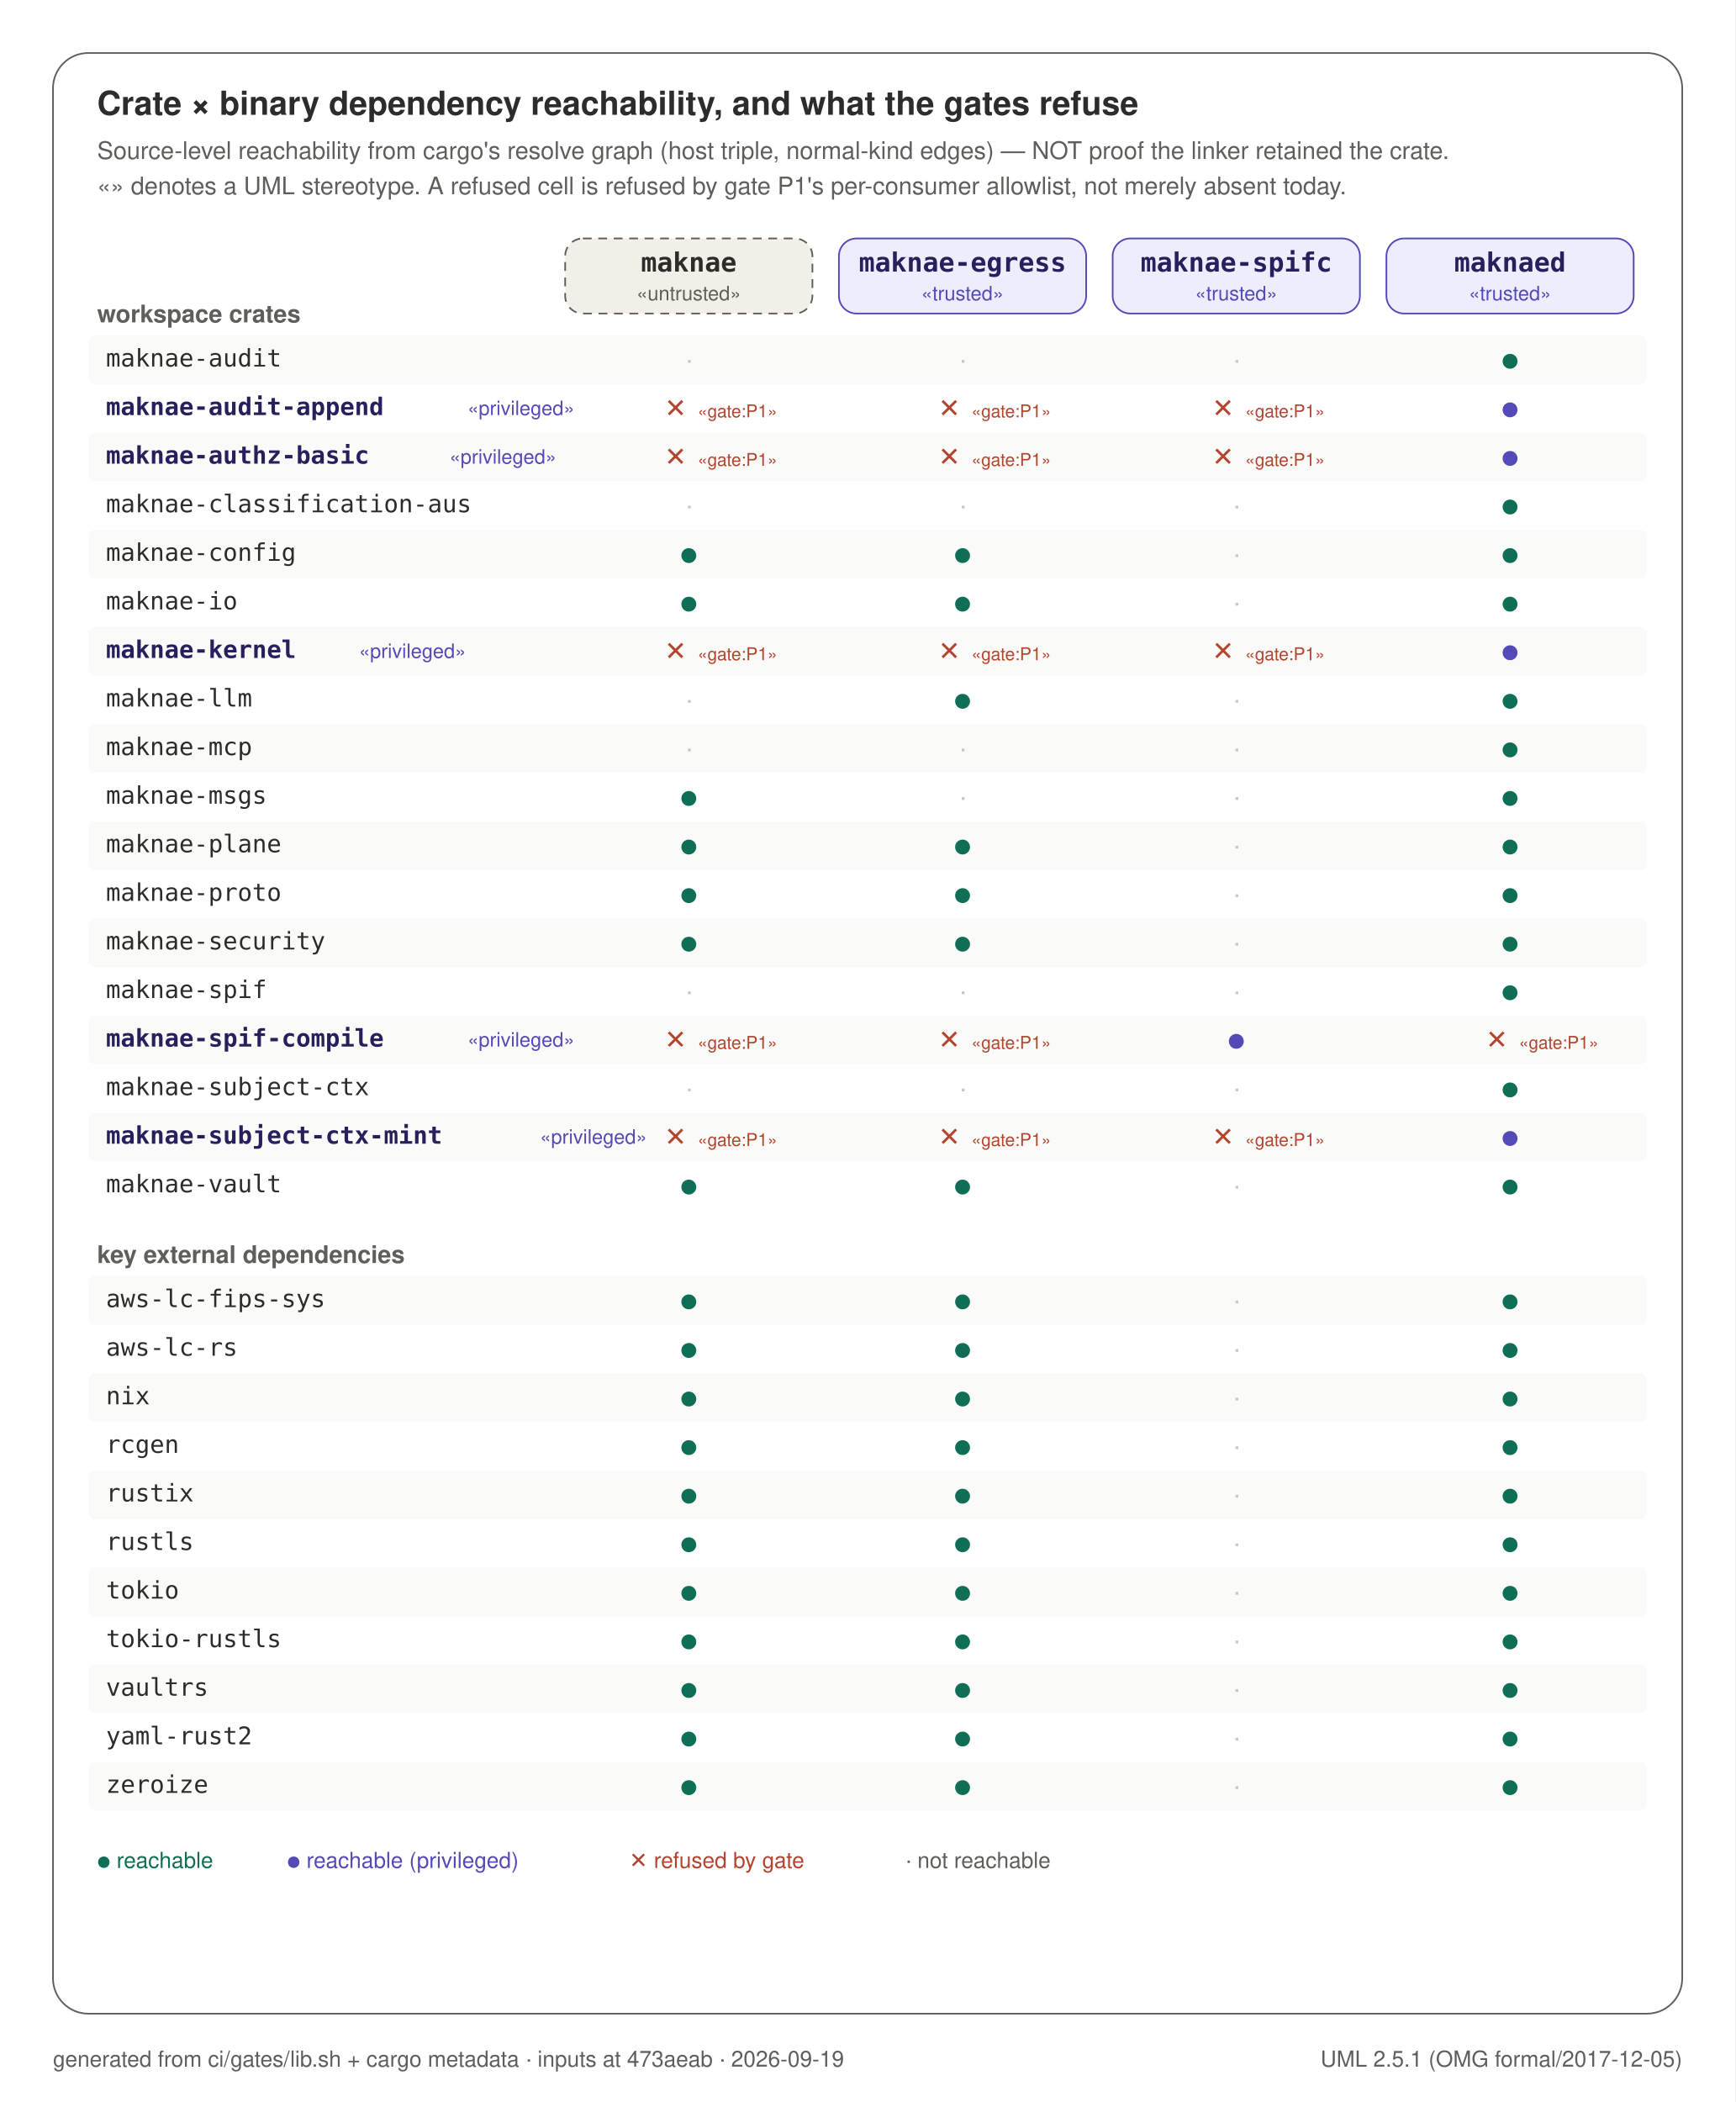
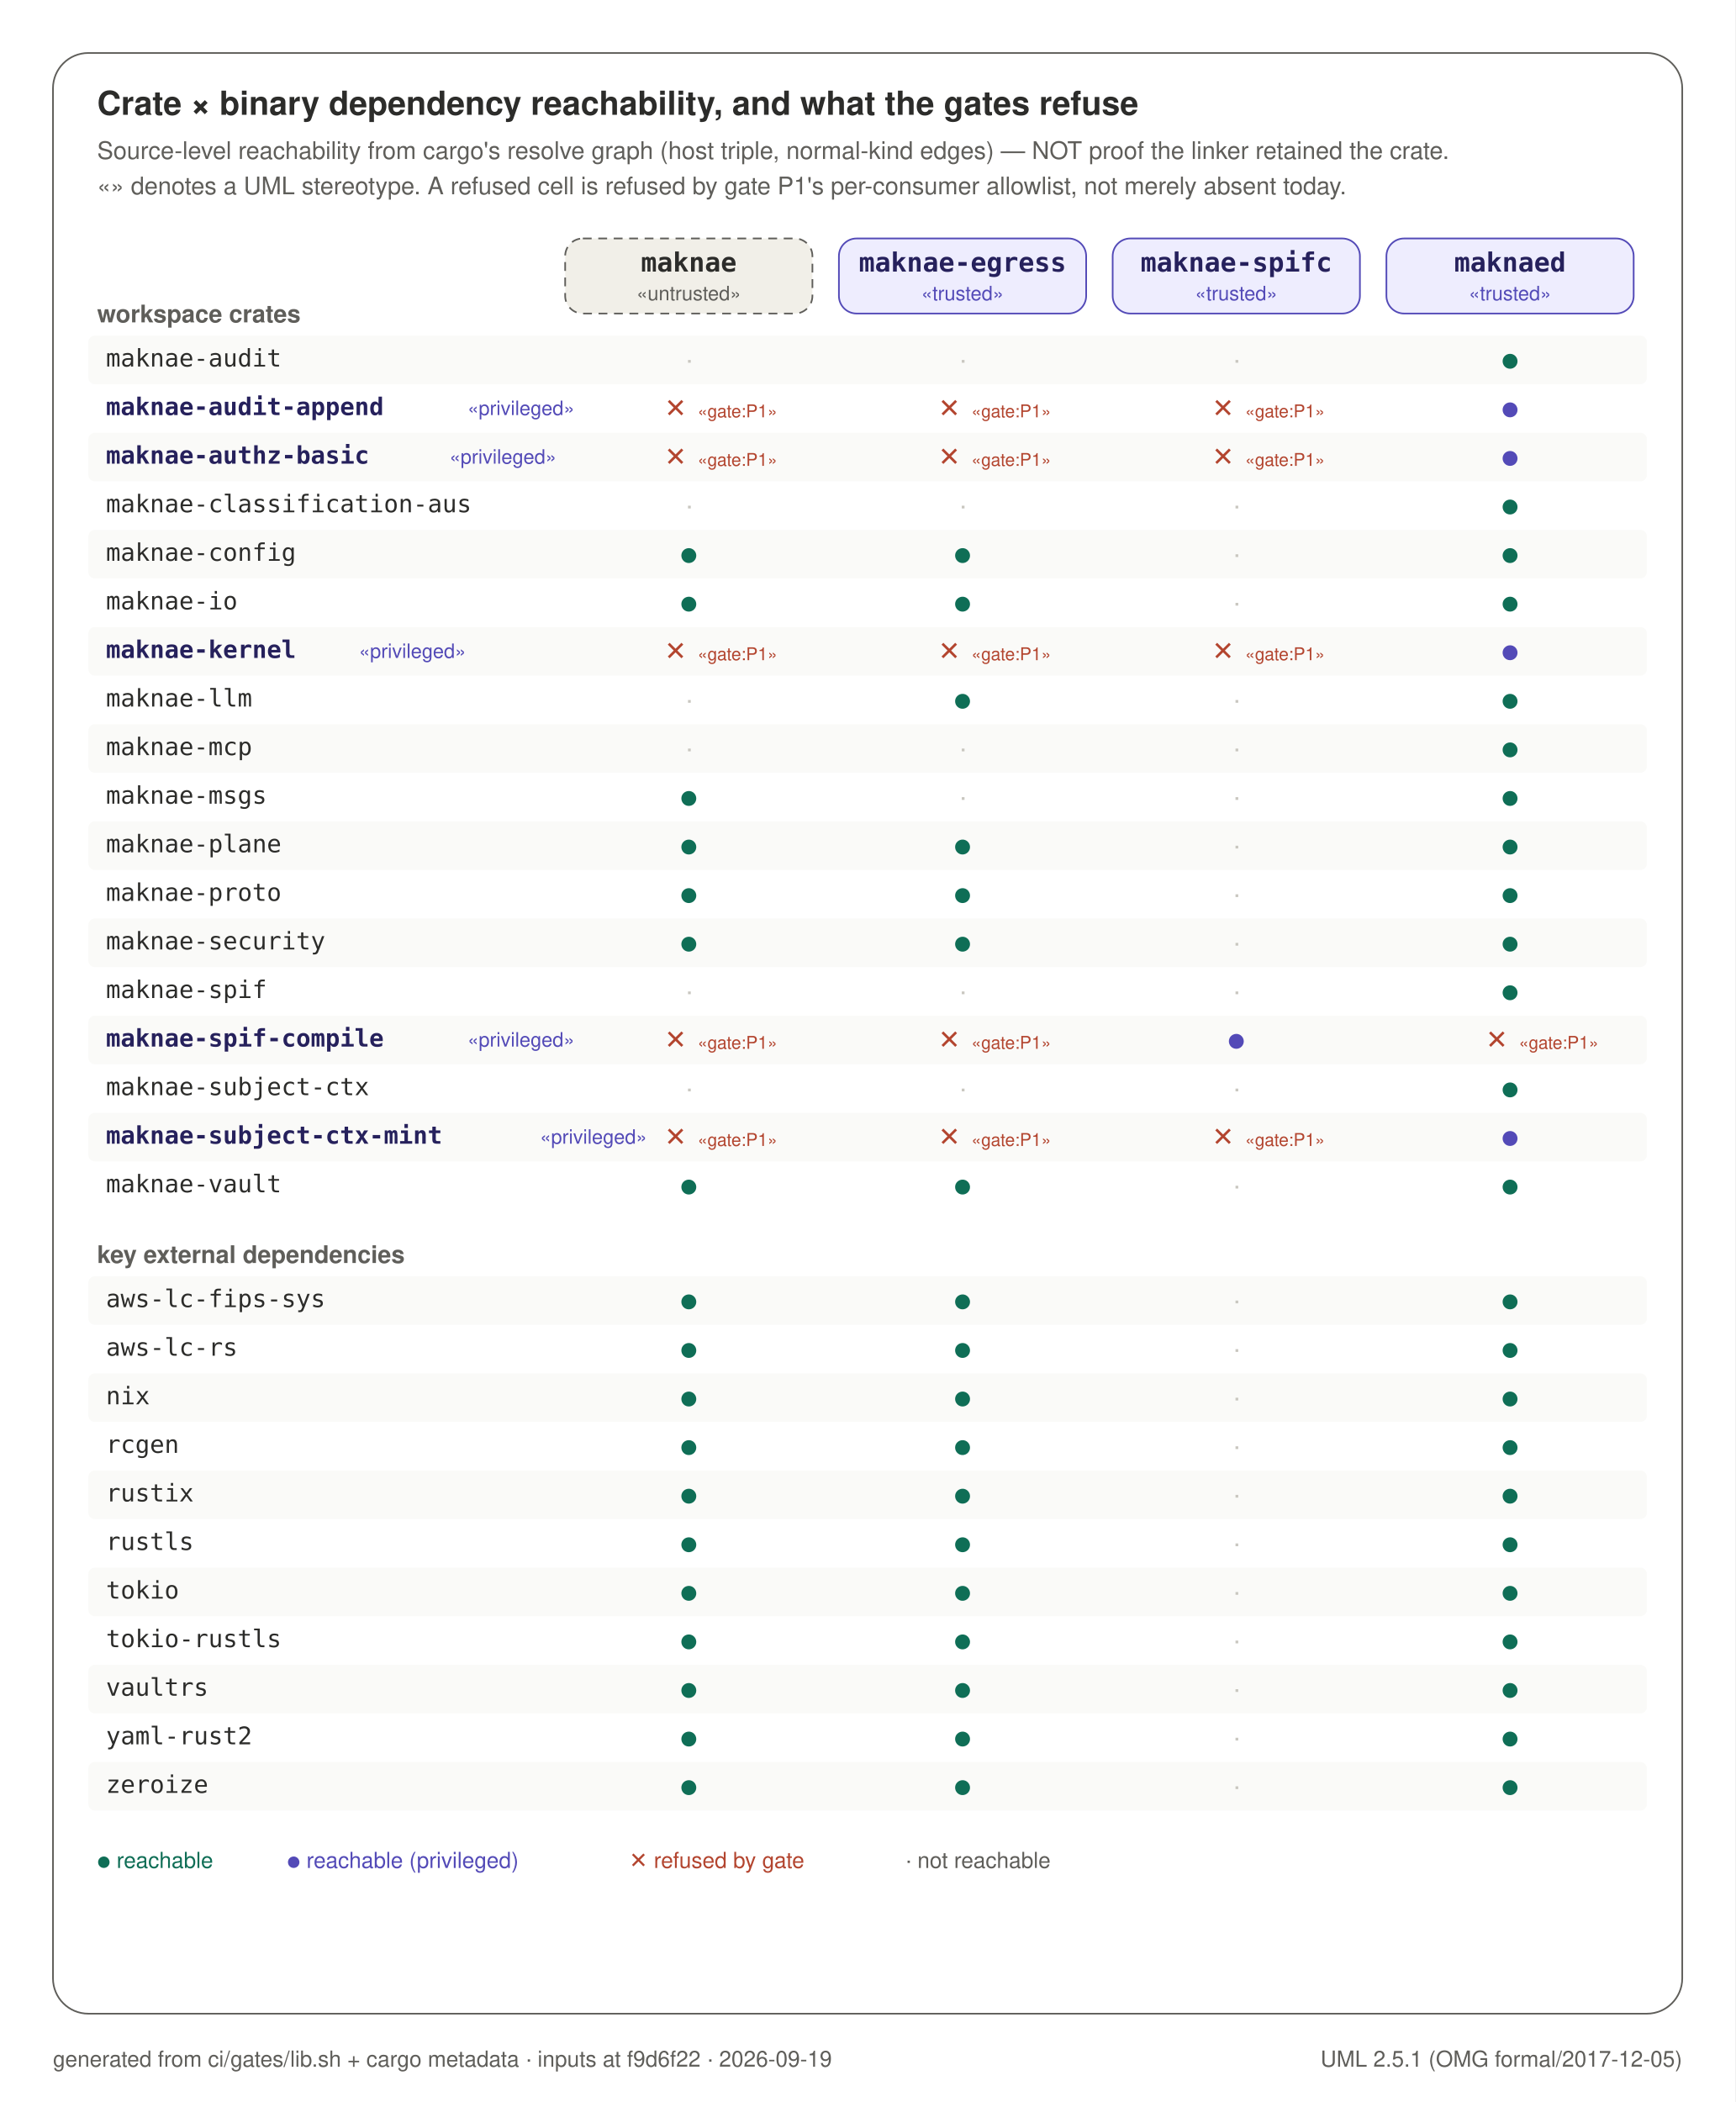
<svg xmlns="http://www.w3.org/2000/svg" width="786" height="952" viewBox="0 0 786 952" role="img">
  <rect x="0" y="0" width="786" height="952" fill="#FFFFFF" />
  <rect x="24" y="24" width="738" height="888" rx="16" fill="#FFFFFF" stroke="#5F5E5A" stroke-width="0.75" />
  <text x="44" y="52" text-anchor="start" font-family="Helvetica, Arial, sans-serif" font-size="15" font-weight="600" fill="#2C2C2A">Crate × binary dependency reachability, and what the gates refuse</text>
  <text x="44" y="72" text-anchor="start" font-family="Helvetica, Arial, sans-serif" font-size="11" font-weight="400" fill="#5F5E5A">Source-level reachability from cargo's resolve graph (host triple, normal-kind edges) — NOT proof the linker retained the crate.</text>
  <text x="44" y="88" text-anchor="start" font-family="Helvetica, Arial, sans-serif" font-size="11" font-weight="400" fill="#5F5E5A">«» denotes a UML stereotype. A refused cell is refused by gate P1's per-consumer allowlist, not merely absent today.</text>
  <rect x="256" y="108" width="112" height="34" rx="8" fill="#F1EFE8" stroke="#5F5E5A" stroke-width="0.75" stroke-dasharray="4 3" />
  <text x="312.0" y="123" text-anchor="middle" font-family="ui-monospace, SFMono-Regular, Menlo, monospace" font-size="12" font-weight="600" fill="#2C2C2A">maknae</text>
  <text x="312.0" y="136" text-anchor="middle" font-family="Helvetica, Arial, sans-serif" font-size="9" font-weight="400" fill="#5F5E5A">«untrusted»</text>
  <rect x="380" y="108" width="112" height="34" rx="8" fill="#EEEDFE" stroke="#534AB7" stroke-width="0.75" />
  <text x="436.0" y="123" text-anchor="middle" font-family="ui-monospace, SFMono-Regular, Menlo, monospace" font-size="12" font-weight="600" fill="#26215C">maknae-egress</text>
  <text x="436.0" y="136" text-anchor="middle" font-family="Helvetica, Arial, sans-serif" font-size="9" font-weight="400" fill="#534AB7">«trusted»</text>
  <rect x="504" y="108" width="112" height="34" rx="8" fill="#EEEDFE" stroke="#534AB7" stroke-width="0.75" />
  <text x="560.0" y="123" text-anchor="middle" font-family="ui-monospace, SFMono-Regular, Menlo, monospace" font-size="12" font-weight="600" fill="#26215C">maknae-spifc</text>
  <text x="560.0" y="136" text-anchor="middle" font-family="Helvetica, Arial, sans-serif" font-size="9" font-weight="400" fill="#534AB7">«trusted»</text>
  <rect x="628" y="108" width="112" height="34" rx="8" fill="#EEEDFE" stroke="#534AB7" stroke-width="0.75" />
  <text x="684.0" y="123" text-anchor="middle" font-family="ui-monospace, SFMono-Regular, Menlo, monospace" font-size="12" font-weight="600" fill="#26215C">maknaed</text>
  <text x="684.0" y="136" text-anchor="middle" font-family="Helvetica, Arial, sans-serif" font-size="9" font-weight="400" fill="#534AB7">«trusted»</text>
  <text x="44" y="146" text-anchor="start" font-family="Helvetica, Arial, sans-serif" font-size="11" font-weight="600" fill="#5F5E5A">workspace crates</text>
  <rect x="40" y="152" width="706" height="22" rx="3" fill="#FAFAF8" stroke="none" stroke-width="0" />
  <text x="48" y="166" text-anchor="start" font-family="ui-monospace, SFMono-Regular, Menlo, monospace" font-size="11" font-weight="400" fill="#2C2C2A">maknae-audit</text>
  <text x="312.0" y="167" text-anchor="middle" font-family="Helvetica, Arial, sans-serif" font-size="12" font-weight="400" fill="#C9C7C0">·</text>
  <text x="436.0" y="167" text-anchor="middle" font-family="Helvetica, Arial, sans-serif" font-size="12" font-weight="400" fill="#C9C7C0">·</text>
  <text x="560.0" y="167" text-anchor="middle" font-family="Helvetica, Arial, sans-serif" font-size="12" font-weight="400" fill="#C9C7C0">·</text>
  <text x="684.0" y="167" text-anchor="middle" font-family="Helvetica, Arial, sans-serif" font-size="13" font-weight="400" fill="#0F6E56">●</text>
  <text x="48" y="188" text-anchor="start" font-family="ui-monospace, SFMono-Regular, Menlo, monospace" font-size="11" font-weight="600" fill="#26215C">maknae-audit-append</text>
  <text x="211.8" y="188" text-anchor="start" font-family="Helvetica, Arial, sans-serif" font-size="9" font-weight="400" fill="#534AB7">«privileged»</text>
  <text x="306.0" y="189" text-anchor="middle" font-family="Helvetica, Arial, sans-serif" font-size="12" font-weight="400" fill="#B3452F">✕</text>
  <text x="316.0" y="189" text-anchor="start" font-family="Helvetica, Arial, sans-serif" font-size="8" font-weight="400" fill="#B3452F">«gate:P1»</text>
  <text x="430.0" y="189" text-anchor="middle" font-family="Helvetica, Arial, sans-serif" font-size="12" font-weight="400" fill="#B3452F">✕</text>
  <text x="440.0" y="189" text-anchor="start" font-family="Helvetica, Arial, sans-serif" font-size="8" font-weight="400" fill="#B3452F">«gate:P1»</text>
  <text x="554.0" y="189" text-anchor="middle" font-family="Helvetica, Arial, sans-serif" font-size="12" font-weight="400" fill="#B3452F">✕</text>
  <text x="564.0" y="189" text-anchor="start" font-family="Helvetica, Arial, sans-serif" font-size="8" font-weight="400" fill="#B3452F">«gate:P1»</text>
  <text x="684.0" y="189" text-anchor="middle" font-family="Helvetica, Arial, sans-serif" font-size="13" font-weight="400" fill="#534AB7">●</text>
  <rect x="40" y="196" width="706" height="22" rx="3" fill="#FAFAF8" stroke="none" stroke-width="0" />
  <text x="48" y="210" text-anchor="start" font-family="ui-monospace, SFMono-Regular, Menlo, monospace" font-size="11" font-weight="600" fill="#26215C">maknae-authz-basic</text>
  <text x="203.6" y="210" text-anchor="start" font-family="Helvetica, Arial, sans-serif" font-size="9" font-weight="400" fill="#534AB7">«privileged»</text>
  <text x="306.0" y="211" text-anchor="middle" font-family="Helvetica, Arial, sans-serif" font-size="12" font-weight="400" fill="#B3452F">✕</text>
  <text x="316.0" y="211" text-anchor="start" font-family="Helvetica, Arial, sans-serif" font-size="8" font-weight="400" fill="#B3452F">«gate:P1»</text>
  <text x="430.0" y="211" text-anchor="middle" font-family="Helvetica, Arial, sans-serif" font-size="12" font-weight="400" fill="#B3452F">✕</text>
  <text x="440.0" y="211" text-anchor="start" font-family="Helvetica, Arial, sans-serif" font-size="8" font-weight="400" fill="#B3452F">«gate:P1»</text>
  <text x="554.0" y="211" text-anchor="middle" font-family="Helvetica, Arial, sans-serif" font-size="12" font-weight="400" fill="#B3452F">✕</text>
  <text x="564.0" y="211" text-anchor="start" font-family="Helvetica, Arial, sans-serif" font-size="8" font-weight="400" fill="#B3452F">«gate:P1»</text>
  <text x="684.0" y="211" text-anchor="middle" font-family="Helvetica, Arial, sans-serif" font-size="13" font-weight="400" fill="#534AB7">●</text>
  <text x="48" y="232" text-anchor="start" font-family="ui-monospace, SFMono-Regular, Menlo, monospace" font-size="11" font-weight="400" fill="#2C2C2A">maknae-classification-aus</text>
  <text x="312.0" y="233" text-anchor="middle" font-family="Helvetica, Arial, sans-serif" font-size="12" font-weight="400" fill="#C9C7C0">·</text>
  <text x="436.0" y="233" text-anchor="middle" font-family="Helvetica, Arial, sans-serif" font-size="12" font-weight="400" fill="#C9C7C0">·</text>
  <text x="560.0" y="233" text-anchor="middle" font-family="Helvetica, Arial, sans-serif" font-size="12" font-weight="400" fill="#C9C7C0">·</text>
  <text x="684.0" y="233" text-anchor="middle" font-family="Helvetica, Arial, sans-serif" font-size="13" font-weight="400" fill="#0F6E56">●</text>
  <rect x="40" y="240" width="706" height="22" rx="3" fill="#FAFAF8" stroke="none" stroke-width="0" />
  <text x="48" y="254" text-anchor="start" font-family="ui-monospace, SFMono-Regular, Menlo, monospace" font-size="11" font-weight="400" fill="#2C2C2A">maknae-config</text>
  <text x="312.0" y="255" text-anchor="middle" font-family="Helvetica, Arial, sans-serif" font-size="13" font-weight="400" fill="#0F6E56">●</text>
  <text x="436.0" y="255" text-anchor="middle" font-family="Helvetica, Arial, sans-serif" font-size="13" font-weight="400" fill="#0F6E56">●</text>
  <text x="560.0" y="255" text-anchor="middle" font-family="Helvetica, Arial, sans-serif" font-size="12" font-weight="400" fill="#C9C7C0">·</text>
  <text x="684.0" y="255" text-anchor="middle" font-family="Helvetica, Arial, sans-serif" font-size="13" font-weight="400" fill="#0F6E56">●</text>
  <text x="48" y="276" text-anchor="start" font-family="ui-monospace, SFMono-Regular, Menlo, monospace" font-size="11" font-weight="400" fill="#2C2C2A">maknae-io</text>
  <text x="312.0" y="277" text-anchor="middle" font-family="Helvetica, Arial, sans-serif" font-size="13" font-weight="400" fill="#0F6E56">●</text>
  <text x="436.0" y="277" text-anchor="middle" font-family="Helvetica, Arial, sans-serif" font-size="13" font-weight="400" fill="#0F6E56">●</text>
  <text x="560.0" y="277" text-anchor="middle" font-family="Helvetica, Arial, sans-serif" font-size="12" font-weight="400" fill="#C9C7C0">·</text>
  <text x="684.0" y="277" text-anchor="middle" font-family="Helvetica, Arial, sans-serif" font-size="13" font-weight="400" fill="#0F6E56">●</text>
  <rect x="40" y="284" width="706" height="22" rx="3" fill="#FAFAF8" stroke="none" stroke-width="0" />
  <text x="48" y="298" text-anchor="start" font-family="ui-monospace, SFMono-Regular, Menlo, monospace" font-size="11" font-weight="600" fill="#26215C">maknae-kernel</text>
  <text x="162.6" y="298" text-anchor="start" font-family="Helvetica, Arial, sans-serif" font-size="9" font-weight="400" fill="#534AB7">«privileged»</text>
  <text x="306.0" y="299" text-anchor="middle" font-family="Helvetica, Arial, sans-serif" font-size="12" font-weight="400" fill="#B3452F">✕</text>
  <text x="316.0" y="299" text-anchor="start" font-family="Helvetica, Arial, sans-serif" font-size="8" font-weight="400" fill="#B3452F">«gate:P1»</text>
  <text x="430.0" y="299" text-anchor="middle" font-family="Helvetica, Arial, sans-serif" font-size="12" font-weight="400" fill="#B3452F">✕</text>
  <text x="440.0" y="299" text-anchor="start" font-family="Helvetica, Arial, sans-serif" font-size="8" font-weight="400" fill="#B3452F">«gate:P1»</text>
  <text x="554.0" y="299" text-anchor="middle" font-family="Helvetica, Arial, sans-serif" font-size="12" font-weight="400" fill="#B3452F">✕</text>
  <text x="564.0" y="299" text-anchor="start" font-family="Helvetica, Arial, sans-serif" font-size="8" font-weight="400" fill="#B3452F">«gate:P1»</text>
  <text x="684.0" y="299" text-anchor="middle" font-family="Helvetica, Arial, sans-serif" font-size="13" font-weight="400" fill="#534AB7">●</text>
  <text x="48" y="320" text-anchor="start" font-family="ui-monospace, SFMono-Regular, Menlo, monospace" font-size="11" font-weight="400" fill="#2C2C2A">maknae-llm</text>
  <text x="312.0" y="321" text-anchor="middle" font-family="Helvetica, Arial, sans-serif" font-size="12" font-weight="400" fill="#C9C7C0">·</text>
  <text x="436.0" y="321" text-anchor="middle" font-family="Helvetica, Arial, sans-serif" font-size="13" font-weight="400" fill="#0F6E56">●</text>
  <text x="560.0" y="321" text-anchor="middle" font-family="Helvetica, Arial, sans-serif" font-size="12" font-weight="400" fill="#C9C7C0">·</text>
  <text x="684.0" y="321" text-anchor="middle" font-family="Helvetica, Arial, sans-serif" font-size="13" font-weight="400" fill="#0F6E56">●</text>
  <rect x="40" y="328" width="706" height="22" rx="3" fill="#FAFAF8" stroke="none" stroke-width="0" />
  <text x="48" y="342" text-anchor="start" font-family="ui-monospace, SFMono-Regular, Menlo, monospace" font-size="11" font-weight="400" fill="#2C2C2A">maknae-mcp</text>
  <text x="312.0" y="343" text-anchor="middle" font-family="Helvetica, Arial, sans-serif" font-size="12" font-weight="400" fill="#C9C7C0">·</text>
  <text x="436.0" y="343" text-anchor="middle" font-family="Helvetica, Arial, sans-serif" font-size="12" font-weight="400" fill="#C9C7C0">·</text>
  <text x="560.0" y="343" text-anchor="middle" font-family="Helvetica, Arial, sans-serif" font-size="12" font-weight="400" fill="#C9C7C0">·</text>
  <text x="684.0" y="343" text-anchor="middle" font-family="Helvetica, Arial, sans-serif" font-size="13" font-weight="400" fill="#0F6E56">●</text>
  <text x="48" y="364" text-anchor="start" font-family="ui-monospace, SFMono-Regular, Menlo, monospace" font-size="11" font-weight="400" fill="#2C2C2A">maknae-msgs</text>
  <text x="312.0" y="365" text-anchor="middle" font-family="Helvetica, Arial, sans-serif" font-size="13" font-weight="400" fill="#0F6E56">●</text>
  <text x="436.0" y="365" text-anchor="middle" font-family="Helvetica, Arial, sans-serif" font-size="12" font-weight="400" fill="#C9C7C0">·</text>
  <text x="560.0" y="365" text-anchor="middle" font-family="Helvetica, Arial, sans-serif" font-size="12" font-weight="400" fill="#C9C7C0">·</text>
  <text x="684.0" y="365" text-anchor="middle" font-family="Helvetica, Arial, sans-serif" font-size="13" font-weight="400" fill="#0F6E56">●</text>
  <rect x="40" y="372" width="706" height="22" rx="3" fill="#FAFAF8" stroke="none" stroke-width="0" />
  <text x="48" y="386" text-anchor="start" font-family="ui-monospace, SFMono-Regular, Menlo, monospace" font-size="11" font-weight="400" fill="#2C2C2A">maknae-plane</text>
  <text x="312.0" y="387" text-anchor="middle" font-family="Helvetica, Arial, sans-serif" font-size="13" font-weight="400" fill="#0F6E56">●</text>
  <text x="436.0" y="387" text-anchor="middle" font-family="Helvetica, Arial, sans-serif" font-size="13" font-weight="400" fill="#0F6E56">●</text>
  <text x="560.0" y="387" text-anchor="middle" font-family="Helvetica, Arial, sans-serif" font-size="12" font-weight="400" fill="#C9C7C0">·</text>
  <text x="684.0" y="387" text-anchor="middle" font-family="Helvetica, Arial, sans-serif" font-size="13" font-weight="400" fill="#0F6E56">●</text>
  <text x="48" y="408" text-anchor="start" font-family="ui-monospace, SFMono-Regular, Menlo, monospace" font-size="11" font-weight="400" fill="#2C2C2A">maknae-proto</text>
  <text x="312.0" y="409" text-anchor="middle" font-family="Helvetica, Arial, sans-serif" font-size="13" font-weight="400" fill="#0F6E56">●</text>
  <text x="436.0" y="409" text-anchor="middle" font-family="Helvetica, Arial, sans-serif" font-size="13" font-weight="400" fill="#0F6E56">●</text>
  <text x="560.0" y="409" text-anchor="middle" font-family="Helvetica, Arial, sans-serif" font-size="12" font-weight="400" fill="#C9C7C0">·</text>
  <text x="684.0" y="409" text-anchor="middle" font-family="Helvetica, Arial, sans-serif" font-size="13" font-weight="400" fill="#0F6E56">●</text>
  <rect x="40" y="416" width="706" height="22" rx="3" fill="#FAFAF8" stroke="none" stroke-width="0" />
  <text x="48" y="430" text-anchor="start" font-family="ui-monospace, SFMono-Regular, Menlo, monospace" font-size="11" font-weight="400" fill="#2C2C2A">maknae-security</text>
  <text x="312.0" y="431" text-anchor="middle" font-family="Helvetica, Arial, sans-serif" font-size="13" font-weight="400" fill="#0F6E56">●</text>
  <text x="436.0" y="431" text-anchor="middle" font-family="Helvetica, Arial, sans-serif" font-size="13" font-weight="400" fill="#0F6E56">●</text>
  <text x="560.0" y="431" text-anchor="middle" font-family="Helvetica, Arial, sans-serif" font-size="12" font-weight="400" fill="#C9C7C0">·</text>
  <text x="684.0" y="431" text-anchor="middle" font-family="Helvetica, Arial, sans-serif" font-size="13" font-weight="400" fill="#0F6E56">●</text>
  <text x="48" y="452" text-anchor="start" font-family="ui-monospace, SFMono-Regular, Menlo, monospace" font-size="11" font-weight="400" fill="#2C2C2A">maknae-spif</text>
  <text x="312.0" y="453" text-anchor="middle" font-family="Helvetica, Arial, sans-serif" font-size="12" font-weight="400" fill="#C9C7C0">·</text>
  <text x="436.0" y="453" text-anchor="middle" font-family="Helvetica, Arial, sans-serif" font-size="12" font-weight="400" fill="#C9C7C0">·</text>
  <text x="560.0" y="453" text-anchor="middle" font-family="Helvetica, Arial, sans-serif" font-size="12" font-weight="400" fill="#C9C7C0">·</text>
  <text x="684.0" y="453" text-anchor="middle" font-family="Helvetica, Arial, sans-serif" font-size="13" font-weight="400" fill="#0F6E56">●</text>
  <rect x="40" y="460" width="706" height="22" rx="3" fill="#FAFAF8" stroke="none" stroke-width="0" />
  <text x="48" y="474" text-anchor="start" font-family="ui-monospace, SFMono-Regular, Menlo, monospace" font-size="11" font-weight="600" fill="#26215C">maknae-spif-compile</text>
  <text x="211.8" y="474" text-anchor="start" font-family="Helvetica, Arial, sans-serif" font-size="9" font-weight="400" fill="#534AB7">«privileged»</text>
  <text x="306.0" y="475" text-anchor="middle" font-family="Helvetica, Arial, sans-serif" font-size="12" font-weight="400" fill="#B3452F">✕</text>
  <text x="316.0" y="475" text-anchor="start" font-family="Helvetica, Arial, sans-serif" font-size="8" font-weight="400" fill="#B3452F">«gate:P1»</text>
  <text x="430.0" y="475" text-anchor="middle" font-family="Helvetica, Arial, sans-serif" font-size="12" font-weight="400" fill="#B3452F">✕</text>
  <text x="440.0" y="475" text-anchor="start" font-family="Helvetica, Arial, sans-serif" font-size="8" font-weight="400" fill="#B3452F">«gate:P1»</text>
  <text x="560.0" y="475" text-anchor="middle" font-family="Helvetica, Arial, sans-serif" font-size="13" font-weight="400" fill="#534AB7">●</text>
  <text x="678.0" y="475" text-anchor="middle" font-family="Helvetica, Arial, sans-serif" font-size="12" font-weight="400" fill="#B3452F">✕</text>
  <text x="688.0" y="475" text-anchor="start" font-family="Helvetica, Arial, sans-serif" font-size="8" font-weight="400" fill="#B3452F">«gate:P1»</text>
  <text x="48" y="496" text-anchor="start" font-family="ui-monospace, SFMono-Regular, Menlo, monospace" font-size="11" font-weight="400" fill="#2C2C2A">maknae-subject-ctx</text>
  <text x="312.0" y="497" text-anchor="middle" font-family="Helvetica, Arial, sans-serif" font-size="12" font-weight="400" fill="#C9C7C0">·</text>
  <text x="436.0" y="497" text-anchor="middle" font-family="Helvetica, Arial, sans-serif" font-size="12" font-weight="400" fill="#C9C7C0">·</text>
  <text x="560.0" y="497" text-anchor="middle" font-family="Helvetica, Arial, sans-serif" font-size="12" font-weight="400" fill="#C9C7C0">·</text>
  <text x="684.0" y="497" text-anchor="middle" font-family="Helvetica, Arial, sans-serif" font-size="13" font-weight="400" fill="#0F6E56">●</text>
  <rect x="40" y="504" width="706" height="22" rx="3" fill="#FAFAF8" stroke="none" stroke-width="0" />
  <text x="48" y="518" text-anchor="start" font-family="ui-monospace, SFMono-Regular, Menlo, monospace" font-size="11" font-weight="600" fill="#26215C">maknae-subject-ctx-mint</text>
  <text x="244.6" y="518" text-anchor="start" font-family="Helvetica, Arial, sans-serif" font-size="9" font-weight="400" fill="#534AB7">«privileged»</text>
  <text x="306.0" y="519" text-anchor="middle" font-family="Helvetica, Arial, sans-serif" font-size="12" font-weight="400" fill="#B3452F">✕</text>
  <text x="316.0" y="519" text-anchor="start" font-family="Helvetica, Arial, sans-serif" font-size="8" font-weight="400" fill="#B3452F">«gate:P1»</text>
  <text x="430.0" y="519" text-anchor="middle" font-family="Helvetica, Arial, sans-serif" font-size="12" font-weight="400" fill="#B3452F">✕</text>
  <text x="440.0" y="519" text-anchor="start" font-family="Helvetica, Arial, sans-serif" font-size="8" font-weight="400" fill="#B3452F">«gate:P1»</text>
  <text x="554.0" y="519" text-anchor="middle" font-family="Helvetica, Arial, sans-serif" font-size="12" font-weight="400" fill="#B3452F">✕</text>
  <text x="564.0" y="519" text-anchor="start" font-family="Helvetica, Arial, sans-serif" font-size="8" font-weight="400" fill="#B3452F">«gate:P1»</text>
  <text x="684.0" y="519" text-anchor="middle" font-family="Helvetica, Arial, sans-serif" font-size="13" font-weight="400" fill="#534AB7">●</text>
  <text x="48" y="540" text-anchor="start" font-family="ui-monospace, SFMono-Regular, Menlo, monospace" font-size="11" font-weight="400" fill="#2C2C2A">maknae-vault</text>
  <text x="312.0" y="541" text-anchor="middle" font-family="Helvetica, Arial, sans-serif" font-size="13" font-weight="400" fill="#0F6E56">●</text>
  <text x="436.0" y="541" text-anchor="middle" font-family="Helvetica, Arial, sans-serif" font-size="13" font-weight="400" fill="#0F6E56">●</text>
  <text x="560.0" y="541" text-anchor="middle" font-family="Helvetica, Arial, sans-serif" font-size="12" font-weight="400" fill="#C9C7C0">·</text>
  <text x="684.0" y="541" text-anchor="middle" font-family="Helvetica, Arial, sans-serif" font-size="13" font-weight="400" fill="#0F6E56">●</text>
  <text x="44" y="572" text-anchor="start" font-family="Helvetica, Arial, sans-serif" font-size="11" font-weight="600" fill="#5F5E5A">key external dependencies</text>
  <rect x="40" y="578" width="706" height="22" rx="3" fill="#FAFAF8" stroke="none" stroke-width="0" />
  <text x="48" y="592" text-anchor="start" font-family="ui-monospace, SFMono-Regular, Menlo, monospace" font-size="11" font-weight="400" fill="#2C2C2A">aws-lc-fips-sys</text>
  <text x="312.0" y="593" text-anchor="middle" font-family="Helvetica, Arial, sans-serif" font-size="13" font-weight="400" fill="#0F6E56">●</text>
  <text x="436.0" y="593" text-anchor="middle" font-family="Helvetica, Arial, sans-serif" font-size="13" font-weight="400" fill="#0F6E56">●</text>
  <text x="560.0" y="593" text-anchor="middle" font-family="Helvetica, Arial, sans-serif" font-size="12" font-weight="400" fill="#C9C7C0">·</text>
  <text x="684.0" y="593" text-anchor="middle" font-family="Helvetica, Arial, sans-serif" font-size="13" font-weight="400" fill="#0F6E56">●</text>
  <text x="48" y="614" text-anchor="start" font-family="ui-monospace, SFMono-Regular, Menlo, monospace" font-size="11" font-weight="400" fill="#2C2C2A">aws-lc-rs</text>
  <text x="312.0" y="615" text-anchor="middle" font-family="Helvetica, Arial, sans-serif" font-size="13" font-weight="400" fill="#0F6E56">●</text>
  <text x="436.0" y="615" text-anchor="middle" font-family="Helvetica, Arial, sans-serif" font-size="13" font-weight="400" fill="#0F6E56">●</text>
  <text x="560.0" y="615" text-anchor="middle" font-family="Helvetica, Arial, sans-serif" font-size="12" font-weight="400" fill="#C9C7C0">·</text>
  <text x="684.0" y="615" text-anchor="middle" font-family="Helvetica, Arial, sans-serif" font-size="13" font-weight="400" fill="#0F6E56">●</text>
  <rect x="40" y="622" width="706" height="22" rx="3" fill="#FAFAF8" stroke="none" stroke-width="0" />
  <text x="48" y="636" text-anchor="start" font-family="ui-monospace, SFMono-Regular, Menlo, monospace" font-size="11" font-weight="400" fill="#2C2C2A">nix</text>
  <text x="312.0" y="637" text-anchor="middle" font-family="Helvetica, Arial, sans-serif" font-size="13" font-weight="400" fill="#0F6E56">●</text>
  <text x="436.0" y="637" text-anchor="middle" font-family="Helvetica, Arial, sans-serif" font-size="13" font-weight="400" fill="#0F6E56">●</text>
  <text x="560.0" y="637" text-anchor="middle" font-family="Helvetica, Arial, sans-serif" font-size="12" font-weight="400" fill="#C9C7C0">·</text>
  <text x="684.0" y="637" text-anchor="middle" font-family="Helvetica, Arial, sans-serif" font-size="13" font-weight="400" fill="#0F6E56">●</text>
  <text x="48" y="658" text-anchor="start" font-family="ui-monospace, SFMono-Regular, Menlo, monospace" font-size="11" font-weight="400" fill="#2C2C2A">rcgen</text>
  <text x="312.0" y="659" text-anchor="middle" font-family="Helvetica, Arial, sans-serif" font-size="13" font-weight="400" fill="#0F6E56">●</text>
  <text x="436.0" y="659" text-anchor="middle" font-family="Helvetica, Arial, sans-serif" font-size="13" font-weight="400" fill="#0F6E56">●</text>
  <text x="560.0" y="659" text-anchor="middle" font-family="Helvetica, Arial, sans-serif" font-size="12" font-weight="400" fill="#C9C7C0">·</text>
  <text x="684.0" y="659" text-anchor="middle" font-family="Helvetica, Arial, sans-serif" font-size="13" font-weight="400" fill="#0F6E56">●</text>
  <rect x="40" y="666" width="706" height="22" rx="3" fill="#FAFAF8" stroke="none" stroke-width="0" />
  <text x="48" y="680" text-anchor="start" font-family="ui-monospace, SFMono-Regular, Menlo, monospace" font-size="11" font-weight="400" fill="#2C2C2A">rustix</text>
  <text x="312.0" y="681" text-anchor="middle" font-family="Helvetica, Arial, sans-serif" font-size="13" font-weight="400" fill="#0F6E56">●</text>
  <text x="436.0" y="681" text-anchor="middle" font-family="Helvetica, Arial, sans-serif" font-size="13" font-weight="400" fill="#0F6E56">●</text>
  <text x="560.0" y="681" text-anchor="middle" font-family="Helvetica, Arial, sans-serif" font-size="12" font-weight="400" fill="#C9C7C0">·</text>
  <text x="684.0" y="681" text-anchor="middle" font-family="Helvetica, Arial, sans-serif" font-size="13" font-weight="400" fill="#0F6E56">●</text>
  <text x="48" y="702" text-anchor="start" font-family="ui-monospace, SFMono-Regular, Menlo, monospace" font-size="11" font-weight="400" fill="#2C2C2A">rustls</text>
  <text x="312.0" y="703" text-anchor="middle" font-family="Helvetica, Arial, sans-serif" font-size="13" font-weight="400" fill="#0F6E56">●</text>
  <text x="436.0" y="703" text-anchor="middle" font-family="Helvetica, Arial, sans-serif" font-size="13" font-weight="400" fill="#0F6E56">●</text>
  <text x="560.0" y="703" text-anchor="middle" font-family="Helvetica, Arial, sans-serif" font-size="12" font-weight="400" fill="#C9C7C0">·</text>
  <text x="684.0" y="703" text-anchor="middle" font-family="Helvetica, Arial, sans-serif" font-size="13" font-weight="400" fill="#0F6E56">●</text>
  <rect x="40" y="710" width="706" height="22" rx="3" fill="#FAFAF8" stroke="none" stroke-width="0" />
  <text x="48" y="724" text-anchor="start" font-family="ui-monospace, SFMono-Regular, Menlo, monospace" font-size="11" font-weight="400" fill="#2C2C2A">tokio</text>
  <text x="312.0" y="725" text-anchor="middle" font-family="Helvetica, Arial, sans-serif" font-size="13" font-weight="400" fill="#0F6E56">●</text>
  <text x="436.0" y="725" text-anchor="middle" font-family="Helvetica, Arial, sans-serif" font-size="13" font-weight="400" fill="#0F6E56">●</text>
  <text x="560.0" y="725" text-anchor="middle" font-family="Helvetica, Arial, sans-serif" font-size="12" font-weight="400" fill="#C9C7C0">·</text>
  <text x="684.0" y="725" text-anchor="middle" font-family="Helvetica, Arial, sans-serif" font-size="13" font-weight="400" fill="#0F6E56">●</text>
  <text x="48" y="746" text-anchor="start" font-family="ui-monospace, SFMono-Regular, Menlo, monospace" font-size="11" font-weight="400" fill="#2C2C2A">tokio-rustls</text>
  <text x="312.0" y="747" text-anchor="middle" font-family="Helvetica, Arial, sans-serif" font-size="13" font-weight="400" fill="#0F6E56">●</text>
  <text x="436.0" y="747" text-anchor="middle" font-family="Helvetica, Arial, sans-serif" font-size="13" font-weight="400" fill="#0F6E56">●</text>
  <text x="560.0" y="747" text-anchor="middle" font-family="Helvetica, Arial, sans-serif" font-size="12" font-weight="400" fill="#C9C7C0">·</text>
  <text x="684.0" y="747" text-anchor="middle" font-family="Helvetica, Arial, sans-serif" font-size="13" font-weight="400" fill="#0F6E56">●</text>
  <rect x="40" y="754" width="706" height="22" rx="3" fill="#FAFAF8" stroke="none" stroke-width="0" />
  <text x="48" y="768" text-anchor="start" font-family="ui-monospace, SFMono-Regular, Menlo, monospace" font-size="11" font-weight="400" fill="#2C2C2A">vaultrs</text>
  <text x="312.0" y="769" text-anchor="middle" font-family="Helvetica, Arial, sans-serif" font-size="13" font-weight="400" fill="#0F6E56">●</text>
  <text x="436.0" y="769" text-anchor="middle" font-family="Helvetica, Arial, sans-serif" font-size="13" font-weight="400" fill="#0F6E56">●</text>
  <text x="560.0" y="769" text-anchor="middle" font-family="Helvetica, Arial, sans-serif" font-size="12" font-weight="400" fill="#C9C7C0">·</text>
  <text x="684.0" y="769" text-anchor="middle" font-family="Helvetica, Arial, sans-serif" font-size="13" font-weight="400" fill="#0F6E56">●</text>
  <text x="48" y="790" text-anchor="start" font-family="ui-monospace, SFMono-Regular, Menlo, monospace" font-size="11" font-weight="400" fill="#2C2C2A">yaml-rust2</text>
  <text x="312.0" y="791" text-anchor="middle" font-family="Helvetica, Arial, sans-serif" font-size="13" font-weight="400" fill="#0F6E56">●</text>
  <text x="436.0" y="791" text-anchor="middle" font-family="Helvetica, Arial, sans-serif" font-size="13" font-weight="400" fill="#0F6E56">●</text>
  <text x="560.0" y="791" text-anchor="middle" font-family="Helvetica, Arial, sans-serif" font-size="12" font-weight="400" fill="#C9C7C0">·</text>
  <text x="684.0" y="791" text-anchor="middle" font-family="Helvetica, Arial, sans-serif" font-size="13" font-weight="400" fill="#0F6E56">●</text>
  <rect x="40" y="798" width="706" height="22" rx="3" fill="#FAFAF8" stroke="none" stroke-width="0" />
  <text x="48" y="812" text-anchor="start" font-family="ui-monospace, SFMono-Regular, Menlo, monospace" font-size="11" font-weight="400" fill="#2C2C2A">zeroize</text>
  <text x="312.0" y="813" text-anchor="middle" font-family="Helvetica, Arial, sans-serif" font-size="13" font-weight="400" fill="#0F6E56">●</text>
  <text x="436.0" y="813" text-anchor="middle" font-family="Helvetica, Arial, sans-serif" font-size="13" font-weight="400" fill="#0F6E56">●</text>
  <text x="560.0" y="813" text-anchor="middle" font-family="Helvetica, Arial, sans-serif" font-size="12" font-weight="400" fill="#C9C7C0">·</text>
  <text x="684.0" y="813" text-anchor="middle" font-family="Helvetica, Arial, sans-serif" font-size="13" font-weight="400" fill="#0F6E56">●</text>
  <text x="44" y="846" text-anchor="start" font-family="Helvetica, Arial, sans-serif" font-size="10" font-weight="400" fill="#0F6E56">● reachable</text>
  <text x="130" y="846" text-anchor="start" font-family="Helvetica, Arial, sans-serif" font-size="10" font-weight="400" fill="#534AB7">● reachable (privileged)</text>
  <text x="285" y="846" text-anchor="start" font-family="Helvetica, Arial, sans-serif" font-size="10" font-weight="400" fill="#B3452F">✕ refused by gate</text>
  <text x="410" y="846" text-anchor="start" font-family="Helvetica, Arial, sans-serif" font-size="10" font-weight="400" fill="#5F5E5A">· not reachable</text>
-   <text x="24" y="936" text-anchor="start" font-family="Helvetica, Arial, sans-serif" font-size="10" font-weight="400" fill="#5F5E5A">generated from ci/gates/lib.sh + cargo metadata · inputs at 473aeab · 2026-09-19</text>
+   <text x="24" y="936" text-anchor="start" font-family="Helvetica, Arial, sans-serif" font-size="10" font-weight="400" fill="#5F5E5A">generated from ci/gates/lib.sh + cargo metadata · inputs at f9d6f22 · 2026-09-19</text>
  <text x="762" y="936" text-anchor="end" font-family="Helvetica, Arial, sans-serif" font-size="10" font-weight="400" fill="#5F5E5A">UML 2.5.1 (OMG formal/2017-12-05)</text>
</svg>
